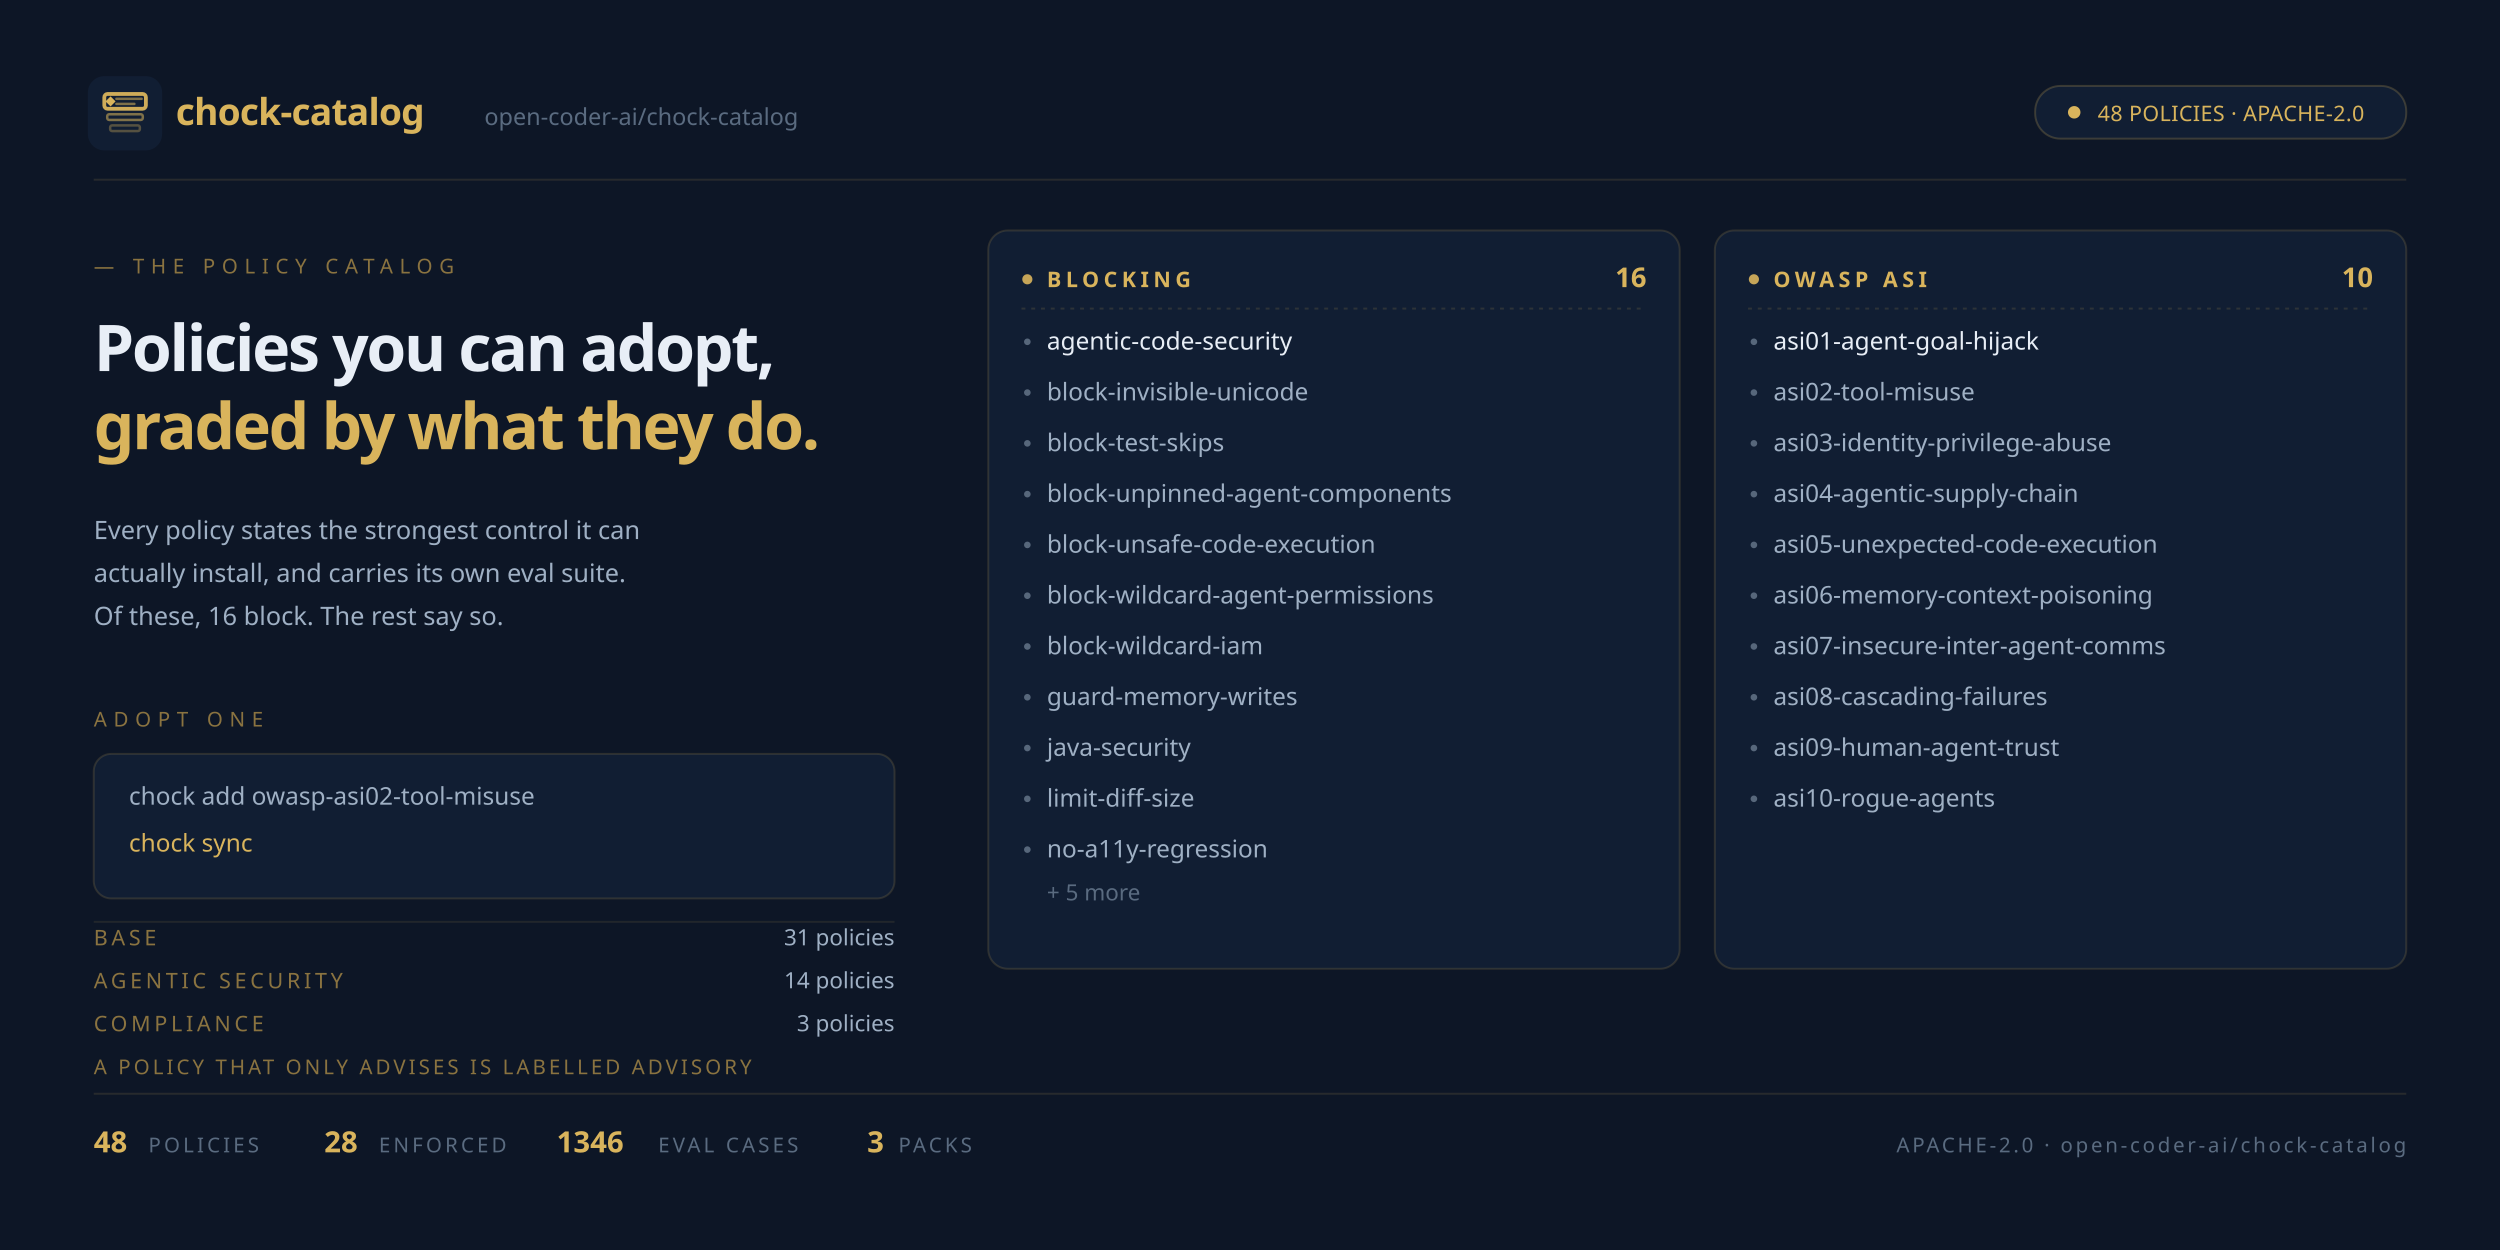
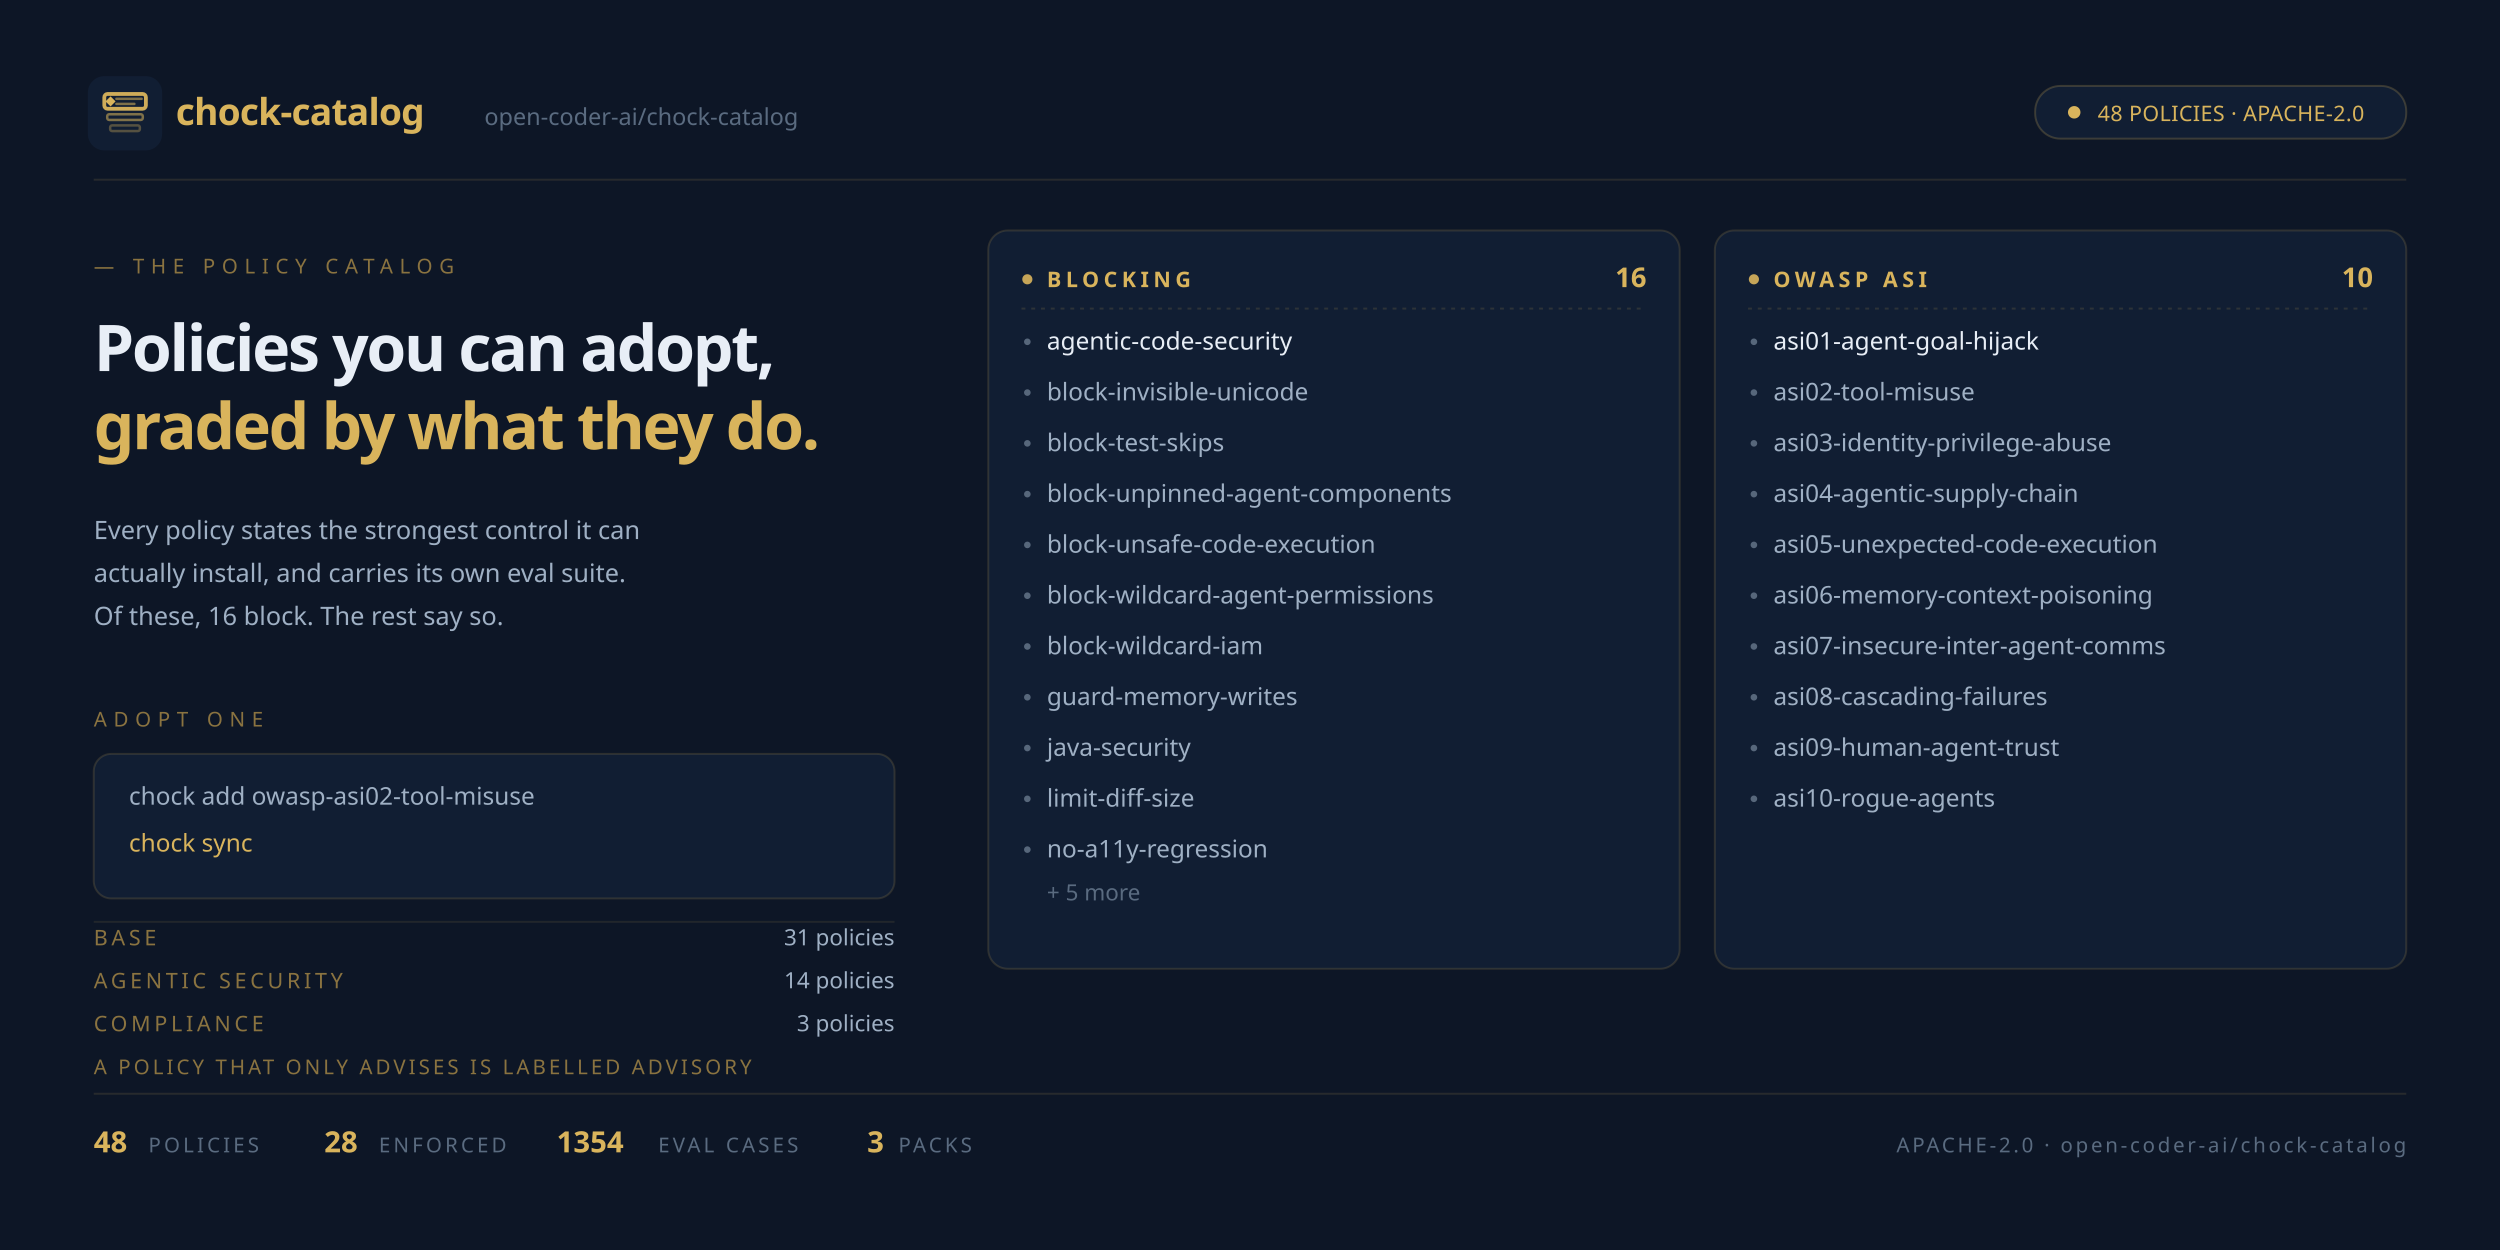
- <svg xmlns="http://www.w3.org/2000/svg" width="1280" height="640" viewBox="0 0 1280 640" role="img" aria-label="chock-catalog — the policy catalog for chock: policies you can adopt, graded by what they actually enforce. 48 policies across 3 packs (agentic-security 14, base 31, compliance 3); 28 enforced (19 at commit, 9 at pre-tool-use) and 20 advisory; 1346 eval cases. The 16 blocking policies: agentic-code-security, block-invisible-unicode, block-test-skips, block-unpinned-agent-components, block-unsafe-code-execution, block-wildcard-agent-permissions, block-wildcard-iam, guard-memory-writes, java-security, limit-diff-size, no-a11y-regression, pin-github-actions, protect-main-branch, protect-test-integrity, scan-secrets, verify-dependency-exists. Full OWASP Agentic Security Initiative top ten coverage, ASI01 through ASI10. Apache-2.0.">
+ <svg xmlns="http://www.w3.org/2000/svg" width="1280" height="640" viewBox="0 0 1280 640" role="img" aria-label="chock-catalog — the policy catalog for chock: policies you can adopt, graded by what they actually enforce. 48 policies across 3 packs (agentic-security 14, base 31, compliance 3); 28 enforced (19 at commit, 9 at pre-tool-use) and 20 advisory; 1354 eval cases. The 16 blocking policies: agentic-code-security, block-invisible-unicode, block-test-skips, block-unpinned-agent-components, block-unsafe-code-execution, block-wildcard-agent-permissions, block-wildcard-iam, guard-memory-writes, java-security, limit-diff-size, no-a11y-regression, pin-github-actions, protect-main-branch, protect-test-integrity, scan-secrets, verify-dependency-exists. Full OWASP Agentic Security Initiative top ten coverage, ASI01 through ASI10. Apache-2.0.">
  <rect width="1280" height="640" fill="#0D1626" />
  <rect x="45.0" y="39.0" width="38" height="38" rx="8.4" fill="#111E33" />
  <rect x="56.4" y="64.2" width="15.2" height="2.9" rx="1.0" fill="none" stroke="#D9B45C" stroke-width="1.29" stroke-opacity="0.34" />
  <rect x="54.9" y="58.5" width="18.2" height="2.9" rx="1.0" fill="none" stroke="#D9B45C" stroke-width="1.29" stroke-opacity="0.55" />
  <rect x="53.4" y="48.1" width="21.3" height="7.6" rx="1.7" fill="none" stroke="#D9B45C" stroke-width="1.94" stroke-opacity="0.95" />
  <rect x="54.77" y="50.10" width="3.65" height="3.65" transform="rotate(45 56.59 51.92)" fill="#D9B45C" />
  <line x1="59.6" y1="50.6" x2="72.5" y2="50.6" stroke="#D9B45C" stroke-width="1.29" stroke-opacity="0.55" stroke-linecap="round" />
  <line x1="59.6" y1="53.2" x2="68.8" y2="53.2" stroke="#D9B45C" stroke-width="1.29" stroke-opacity="0.55" stroke-linecap="round" />
  <text x="90" y="64" font-family="Geist Mono" font-size="19" font-weight="700" letter-spacing="-0.4" fill="#D9B45C">chock-catalog</text>
  <text x="248" y="64" font-family="Geist Mono" font-size="12" fill="#5A6B80">open-coder-ai/chock-catalog</text>
  <rect x="1042" y="44" width="190" height="27" rx="13" fill="#111E33" stroke="#D9B45C" stroke-opacity="0.22" />
  <circle cx="1062" cy="57.5" r="3.2" fill="#D9B45C" />
  <text x="1074" y="62" font-family="Geist Mono" font-size="11" letter-spacing="0.2" fill="#D9B45C">48 POLICIES · APACHE-2.0</text>
  <line x1="48" y1="92" x2="1232" y2="92" stroke="#D9B45C" stroke-opacity="0.13" stroke-width="1" />
  <text x="48" y="140" font-family="Geist Mono" font-size="10.5" letter-spacing="3.4" fill="#8A7340">— THE POLICY CATALOG</text>
  <text x="48" y="190" font-family="Geist Mono" font-size="33" font-weight="700" letter-spacing="-1.2" fill="#E8EEF6">Policies you can adopt,</text>
  <text x="48" y="230" font-family="Geist Mono" font-size="33" font-weight="700" letter-spacing="-1.2" fill="#D9B45C">graded by what they do.</text>
  <text x="48" y="276" font-family="Geist Mono" font-size="13" fill="#9FB0C4">Every policy states the strongest control it can</text>
  <text x="48" y="298" font-family="Geist Mono" font-size="13" fill="#9FB0C4">actually install, and carries its own eval suite.</text>
  <text x="48" y="320" font-family="Geist Mono" font-size="13" fill="#9FB0C4">Of these, 16 block. The rest say so.</text>
  <text x="48" y="372" font-family="Geist Mono" font-size="10.5" letter-spacing="3.4" fill="#8A7340">ADOPT ONE</text>
  <rect x="48" y="386" width="410" height="74" rx="9" fill="#111E33" stroke="#D9B45C" stroke-opacity="0.16" />
  <text x="66" y="412" font-family="Geist Mono" font-size="12.5" fill="#9FB0C4">chock add owasp-asi02-tool-misuse</text>
  <text x="66" y="436" font-family="Geist Mono" font-size="12.5" fill="#D9B45C">chock sync</text>
  <line x1="48" y1="472" x2="458" y2="472" stroke="#D9B45C" stroke-opacity="0.10" stroke-width="1" />
  <text x="48" y="484" font-family="Geist Mono" font-size="11" letter-spacing="1.9" fill="#8A7340">BASE</text>
  <text x="458" y="484" font-family="Geist Mono" font-size="11.5" text-anchor="end" fill="#9FB0C4">31 policies</text>
  <text x="48" y="506" font-family="Geist Mono" font-size="11" letter-spacing="1.9" fill="#8A7340">AGENTIC SECURITY</text>
  <text x="458" y="506" font-family="Geist Mono" font-size="11.5" text-anchor="end" fill="#9FB0C4">14 policies</text>
  <text x="48" y="528" font-family="Geist Mono" font-size="11" letter-spacing="1.9" fill="#8A7340">COMPLIANCE</text>
  <text x="458" y="528" font-family="Geist Mono" font-size="11.5" text-anchor="end" fill="#9FB0C4">3 policies</text>
  <text x="48" y="550" font-family="Geist Mono" font-size="10.5" letter-spacing="1.55" fill="#8A7340">A POLICY THAT ONLY ADVISES IS LABELLED ADVISORY</text>
  <rect x="506" y="118" width="354" height="378" rx="10" fill="#111E33" stroke="#D9B45C" stroke-opacity="0.16" stroke-width="1" />
  <circle cx="526" cy="143" r="2.6" fill="#D9B45C" fill-opacity="0.9" />
  <text x="536" y="147" font-family="Geist Mono" font-size="11" font-weight="700" letter-spacing="2.3" fill="#D9B45C">BLOCKING</text>
  <text x="843" y="147" font-family="Geist Mono" font-size="14" font-weight="700" text-anchor="end" fill="#D9B45C">16</text>
  <line x1="523" y1="158" x2="843" y2="158" stroke="#D9B45C" stroke-opacity="0.14" stroke-width="1" stroke-dasharray="2 3" />
  <circle cx="526" cy="175" r="1.7" fill="#9FB0C4" fill-opacity="0.5" />
  <text x="536" y="179" font-family="Geist Mono" font-size="12.5" fill="#E8EEF6">agentic-code-security</text>
  <circle cx="526" cy="201" r="1.7" fill="#9FB0C4" fill-opacity="0.5" />
  <text x="536" y="205" font-family="Geist Mono" font-size="12.5" fill="#9FB0C4">block-invisible-unicode</text>
  <circle cx="526" cy="227" r="1.7" fill="#9FB0C4" fill-opacity="0.5" />
  <text x="536" y="231" font-family="Geist Mono" font-size="12.5" fill="#9FB0C4">block-test-skips</text>
  <circle cx="526" cy="253" r="1.7" fill="#9FB0C4" fill-opacity="0.5" />
  <text x="536" y="257" font-family="Geist Mono" font-size="12.5" fill="#9FB0C4">block-unpinned-agent-components</text>
  <circle cx="526" cy="279" r="1.7" fill="#9FB0C4" fill-opacity="0.5" />
  <text x="536" y="283" font-family="Geist Mono" font-size="12.5" fill="#9FB0C4">block-unsafe-code-execution</text>
  <circle cx="526" cy="305" r="1.7" fill="#9FB0C4" fill-opacity="0.5" />
  <text x="536" y="309" font-family="Geist Mono" font-size="12.5" fill="#9FB0C4">block-wildcard-agent-permissions</text>
  <circle cx="526" cy="331" r="1.7" fill="#9FB0C4" fill-opacity="0.5" />
  <text x="536" y="335" font-family="Geist Mono" font-size="12.5" fill="#9FB0C4">block-wildcard-iam</text>
  <circle cx="526" cy="357" r="1.7" fill="#9FB0C4" fill-opacity="0.5" />
  <text x="536" y="361" font-family="Geist Mono" font-size="12.5" fill="#9FB0C4">guard-memory-writes</text>
  <circle cx="526" cy="383" r="1.7" fill="#9FB0C4" fill-opacity="0.5" />
  <text x="536" y="387" font-family="Geist Mono" font-size="12.5" fill="#9FB0C4">java-security</text>
  <circle cx="526" cy="409" r="1.7" fill="#9FB0C4" fill-opacity="0.5" />
  <text x="536" y="413" font-family="Geist Mono" font-size="12.5" fill="#9FB0C4">limit-diff-size</text>
  <circle cx="526" cy="435" r="1.7" fill="#9FB0C4" fill-opacity="0.5" />
  <text x="536" y="439" font-family="Geist Mono" font-size="12.5" fill="#9FB0C4">no-a11y-regression</text>
  <text x="536" y="461" font-family="Geist Mono" font-size="11.5" fill="#5A6B80">+ 5 more</text>
  <rect x="878" y="118" width="354" height="378" rx="10" fill="#111E33" stroke="#D9B45C" stroke-opacity="0.16" stroke-width="1" />
  <circle cx="898" cy="143" r="2.6" fill="#D9B45C" fill-opacity="0.9" />
  <text x="908" y="147" font-family="Geist Mono" font-size="11" font-weight="700" letter-spacing="2.3" fill="#D9B45C">OWASP ASI</text>
  <text x="1215" y="147" font-family="Geist Mono" font-size="14" font-weight="700" text-anchor="end" fill="#D9B45C">10</text>
  <line x1="895" y1="158" x2="1215" y2="158" stroke="#D9B45C" stroke-opacity="0.14" stroke-width="1" stroke-dasharray="2 3" />
  <circle cx="898" cy="175" r="1.7" fill="#9FB0C4" fill-opacity="0.5" />
  <text x="908" y="179" font-family="Geist Mono" font-size="12.5" fill="#E8EEF6">asi01-agent-goal-hijack</text>
  <circle cx="898" cy="201" r="1.7" fill="#9FB0C4" fill-opacity="0.5" />
  <text x="908" y="205" font-family="Geist Mono" font-size="12.5" fill="#9FB0C4">asi02-tool-misuse</text>
  <circle cx="898" cy="227" r="1.7" fill="#9FB0C4" fill-opacity="0.5" />
  <text x="908" y="231" font-family="Geist Mono" font-size="12.5" fill="#9FB0C4">asi03-identity-privilege-abuse</text>
  <circle cx="898" cy="253" r="1.7" fill="#9FB0C4" fill-opacity="0.5" />
  <text x="908" y="257" font-family="Geist Mono" font-size="12.5" fill="#9FB0C4">asi04-agentic-supply-chain</text>
  <circle cx="898" cy="279" r="1.7" fill="#9FB0C4" fill-opacity="0.5" />
  <text x="908" y="283" font-family="Geist Mono" font-size="12.5" fill="#9FB0C4">asi05-unexpected-code-execution</text>
  <circle cx="898" cy="305" r="1.7" fill="#9FB0C4" fill-opacity="0.5" />
  <text x="908" y="309" font-family="Geist Mono" font-size="12.5" fill="#9FB0C4">asi06-memory-context-poisoning</text>
  <circle cx="898" cy="331" r="1.7" fill="#9FB0C4" fill-opacity="0.5" />
  <text x="908" y="335" font-family="Geist Mono" font-size="12.5" fill="#9FB0C4">asi07-insecure-inter-agent-comms</text>
  <circle cx="898" cy="357" r="1.7" fill="#9FB0C4" fill-opacity="0.5" />
  <text x="908" y="361" font-family="Geist Mono" font-size="12.5" fill="#9FB0C4">asi08-cascading-failures</text>
  <circle cx="898" cy="383" r="1.7" fill="#9FB0C4" fill-opacity="0.5" />
  <text x="908" y="387" font-family="Geist Mono" font-size="12.5" fill="#9FB0C4">asi09-human-agent-trust</text>
  <circle cx="898" cy="409" r="1.7" fill="#9FB0C4" fill-opacity="0.5" />
  <text x="908" y="413" font-family="Geist Mono" font-size="12.5" fill="#9FB0C4">asi10-rogue-agents</text>
  <line x1="48" y1="560" x2="1232" y2="560" stroke="#D9B45C" stroke-opacity="0.13" stroke-width="1" />
  <text x="48" y="590" font-family="Geist Mono" font-size="15" font-weight="700" fill="#D9B45C">48</text>
  <text x="76" y="590" font-family="Geist Mono" font-size="10.5" letter-spacing="1.6" fill="#5A6B80">POLICIES</text>
  <text x="166" y="590" font-family="Geist Mono" font-size="15" font-weight="700" fill="#D9B45C">28</text>
  <text x="194" y="590" font-family="Geist Mono" font-size="10.5" letter-spacing="1.6" fill="#5A6B80">ENFORCED</text>
-   <text x="285" y="590" font-family="Geist Mono" font-size="15" font-weight="700" fill="#D9B45C">1346</text>
+   <text x="285" y="590" font-family="Geist Mono" font-size="15" font-weight="700" fill="#D9B45C">1354</text>
  <text x="337" y="590" font-family="Geist Mono" font-size="10.5" letter-spacing="1.6" fill="#5A6B80">EVAL CASES</text>
  <text x="444" y="590" font-family="Geist Mono" font-size="15" font-weight="700" fill="#D9B45C">3</text>
  <text x="460" y="590" font-family="Geist Mono" font-size="10.5" letter-spacing="1.6" fill="#5A6B80">PACKS</text>
  <text x="1232" y="590" font-family="Geist Mono" font-size="10.5" letter-spacing="1.4" text-anchor="end" fill="#5A6B80">APACHE-2.0 · open-coder-ai/chock-catalog</text>
</svg>
